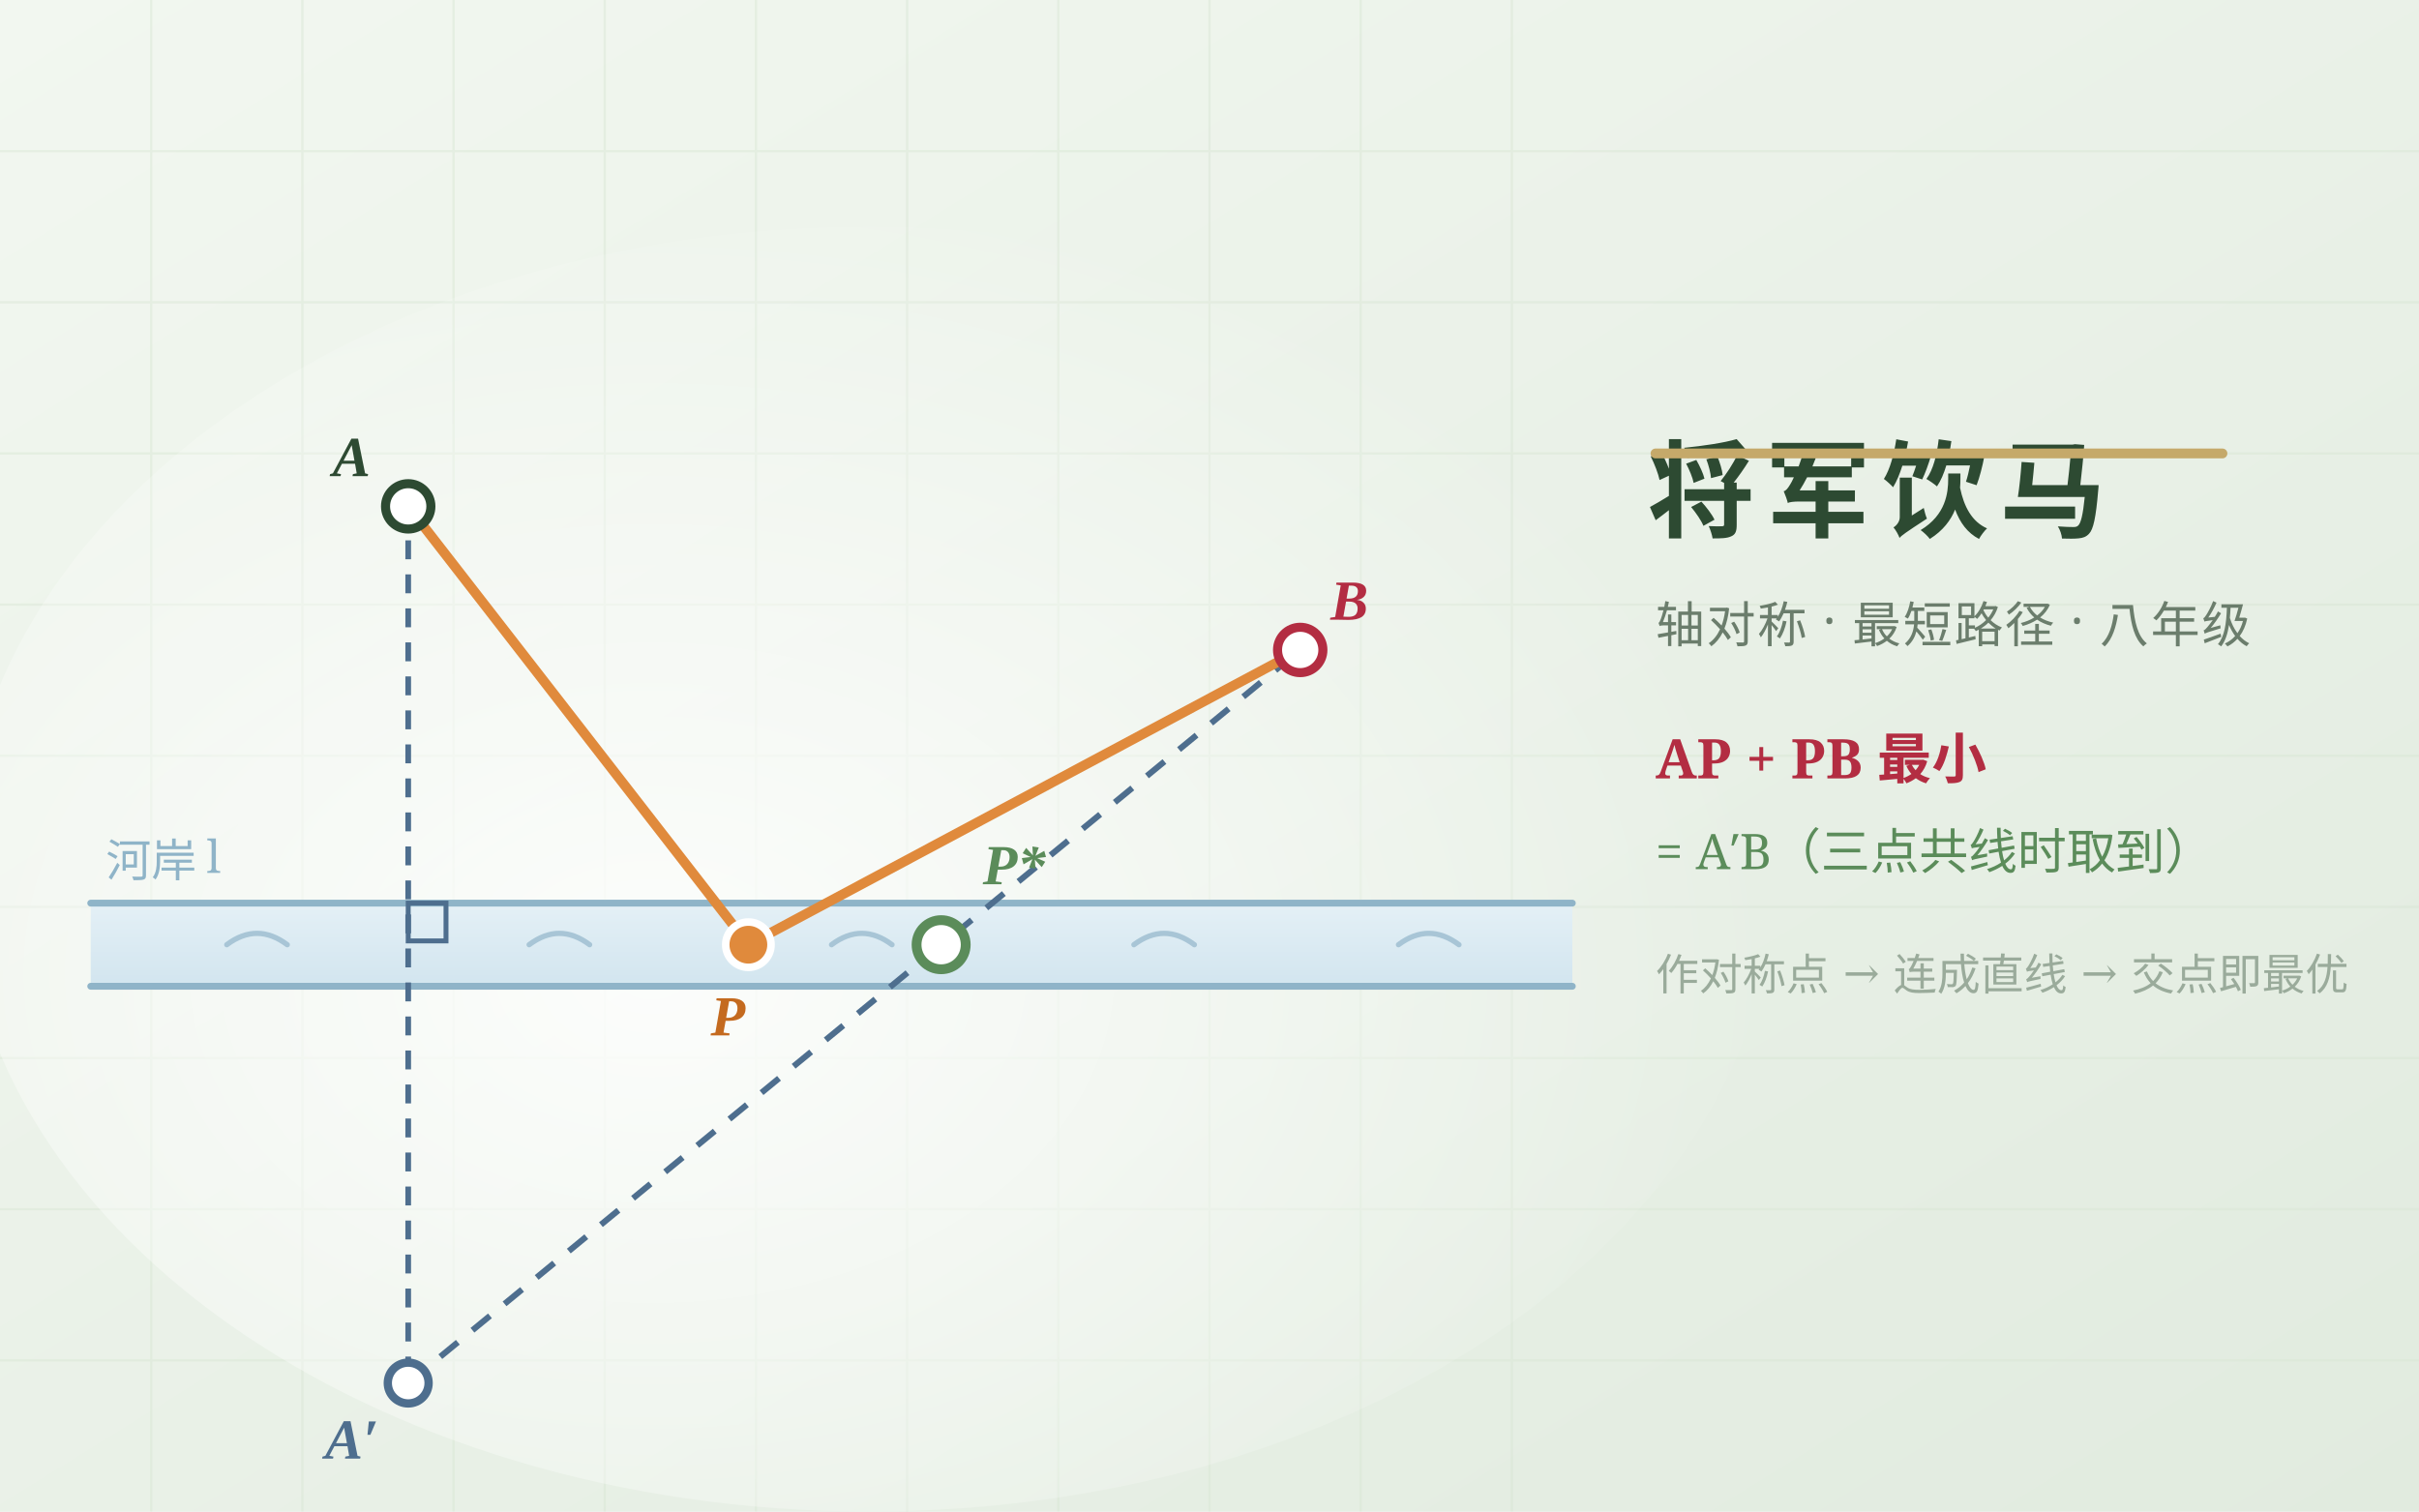
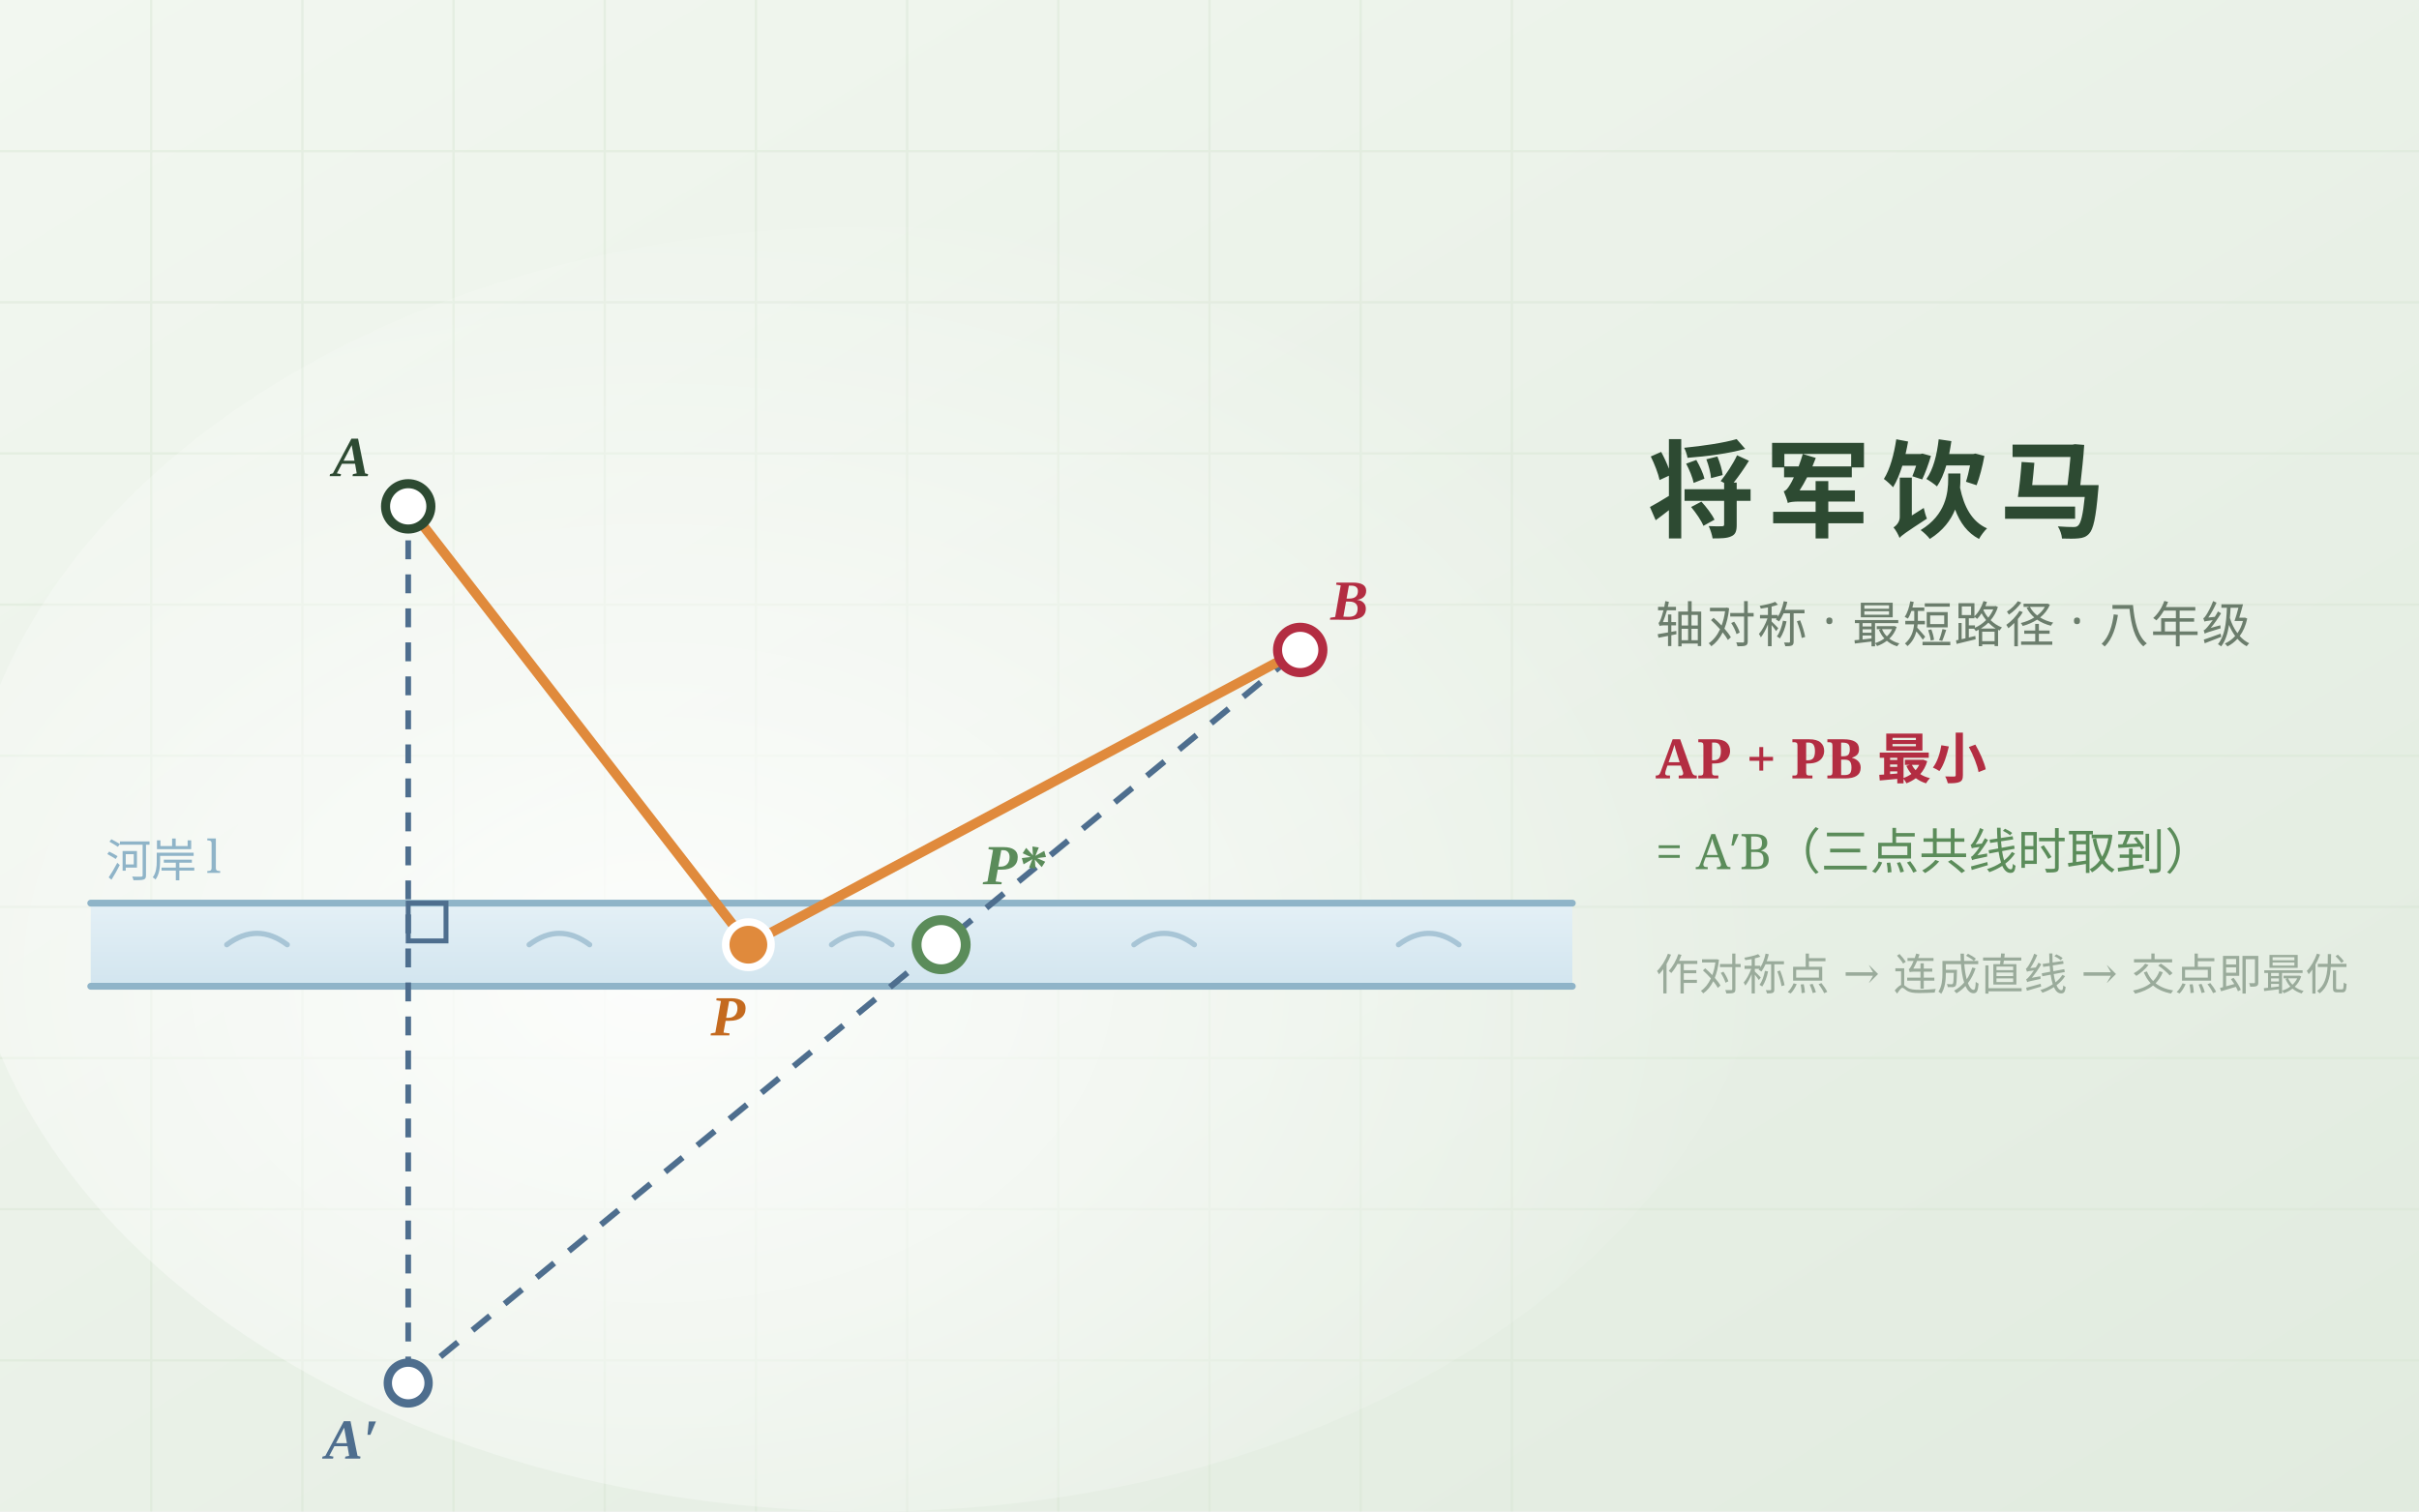
<svg xmlns="http://www.w3.org/2000/svg" width="640" height="400" viewBox="0 0 640 400">
  <defs>
    <linearGradient id="lbg" x1="0%" y1="0%" x2="100%" y2="100%">
      <stop offset="0%" stop-color="#F2F7F0" />
      <stop offset="100%" stop-color="#E1EBDF" />
    </linearGradient>
    <linearGradient id="water" x1="0%" y1="0%" x2="0%" y2="100%">
      <stop offset="0%" stop-color="#E4F0F6" />
      <stop offset="100%" stop-color="#D2E5EF" />
    </linearGradient>
    <radialGradient id="lglow" cx="38%" cy="58%" r="62%">
      <stop offset="0%" stop-color="#FFFFFF" stop-opacity="0.85" />
      <stop offset="100%" stop-color="#FFFFFF" stop-opacity="0" />
    </radialGradient>
  </defs>
  <rect width="640" height="400" fill="url(#lbg)" />
  <g stroke="#D6E5D2" stroke-width="0.6" opacity="0.45">
    <line x1="40" y1="0" x2="40" y2="400" />
    <line x1="80" y1="0" x2="80" y2="400" />
    <line x1="120" y1="0" x2="120" y2="400" />
    <line x1="160" y1="0" x2="160" y2="400" />
    <line x1="200" y1="0" x2="200" y2="400" />
    <line x1="240" y1="0" x2="240" y2="400" />
    <line x1="280" y1="0" x2="280" y2="400" />
    <line x1="320" y1="0" x2="320" y2="400" />
    <line x1="360" y1="0" x2="360" y2="400" />
    <line x1="400" y1="0" x2="400" y2="400" />
    <line x1="0" y1="40" x2="640" y2="40" />
    <line x1="0" y1="80" x2="640" y2="80" />
    <line x1="0" y1="120" x2="640" y2="120" />
    <line x1="0" y1="160" x2="640" y2="160" />
    <line x1="0" y1="200" x2="640" y2="200" />
    <line x1="0" y1="240" x2="640" y2="240" />
    <line x1="0" y1="280" x2="640" y2="280" />
    <line x1="0" y1="320" x2="640" y2="320" />
    <line x1="0" y1="360" x2="640" y2="360" />
  </g>
  <ellipse cx="230" cy="230" rx="240" ry="170" fill="url(#lglow)" />
  <rect x="24" y="239" width="392" height="22" fill="url(#water)" />
  <line x1="24" y1="239" x2="416" y2="239" stroke="#8FB4C8" stroke-width="1.8" stroke-linecap="round" />
  <line x1="24" y1="261" x2="416" y2="261" stroke="#8FB4C8" stroke-width="1.8" stroke-linecap="round" />
  <g stroke="#A8C5D6" stroke-width="1.4" fill="none" stroke-linecap="round">
    <path d="M60 250 q8 -6 16 0" />
    <path d="M140 250 q8 -6 16 0" />
    <path d="M220 250 q8 -6 16 0" />
    <path d="M300 250 q8 -6 16 0" />
    <path d="M370 250 q8 -6 16 0" />
  </g>
  <text x="28" y="232" font-family="Noto Serif SC, Songti SC, SimSun, serif" font-size="12" fill="#8FB4C8">河岸 l</text>
  <line x1="108" y1="134" x2="108" y2="366" stroke="#4E6E8E" stroke-width="1.5" stroke-dasharray="5 4" />
  <line x1="108" y1="366" x2="344" y2="172" stroke="#4E6E8E" stroke-width="1.6" stroke-dasharray="6 5" />
  <rect x="108" y="239" width="10" height="10" fill="none" stroke="#4E6E8E" stroke-width="1.3" />
  <polyline points="108,134 198,250 344,172" fill="none" stroke="#E08A3C" stroke-width="2.6" stroke-linejoin="round" stroke-linecap="round" />
  <circle cx="249" cy="250" r="6.5" fill="#FFFFFF" stroke="#5B8C5A" stroke-width="2.6" />
  <circle cx="108" cy="134" r="6" fill="#FFFFFF" stroke="#2D4A32" stroke-width="2.4" />
  <circle cx="344" cy="172" r="6" fill="#FFFFFF" stroke="#B32D42" stroke-width="2.4" />
  <circle cx="108" cy="366" r="5.4" fill="#FFFFFF" stroke="#4E6E8E" stroke-width="2.2" />
  <circle cx="198" cy="250" r="6" fill="#E08A3C" stroke="#FFFFFF" stroke-width="2" />
  <g font-family="Times New Roman, Songti SC, Georgia, serif" font-size="15" font-weight="700" font-style="italic">
    <text x="88" y="126" fill="#2D4A32">A</text>
    <text x="352" y="164" fill="#B32D42">B</text>
    <text x="86" y="386" fill="#4E6E8E">A′</text>
    <text x="260" y="234" fill="#5B8C5A">P*</text>
    <text x="188" y="274" fill="#C46A1F">P</text>
  </g>
  <g font-family="Noto Serif SC, Songti SC, SimSun, serif">
    <text x="436" y="140" font-size="28" font-weight="700" fill="#2D4A32" letter-spacing="3">将军饮马</text>
    <text x="438" y="170" font-size="13" fill="#6B7D6C" letter-spacing="0.5">轴对称 · 最短路径 · 八年级</text>
    <text x="438" y="206" font-size="14.5" font-weight="700" fill="#B32D42">AP + PB 最小</text>
    <text x="438" y="230" font-size="13" fill="#5B8C5A">= A′B（三点共线时取到）</text>
    <text x="438" y="262" font-size="11.5" fill="#9AAB9B">作对称点 → 连成直线 → 交点即最优</text>
  </g>
-   <line x1="438" y1="120" x2="588" y2="120" stroke="#C5A96A" stroke-width="2.6" stroke-linecap="round" />
</svg>
